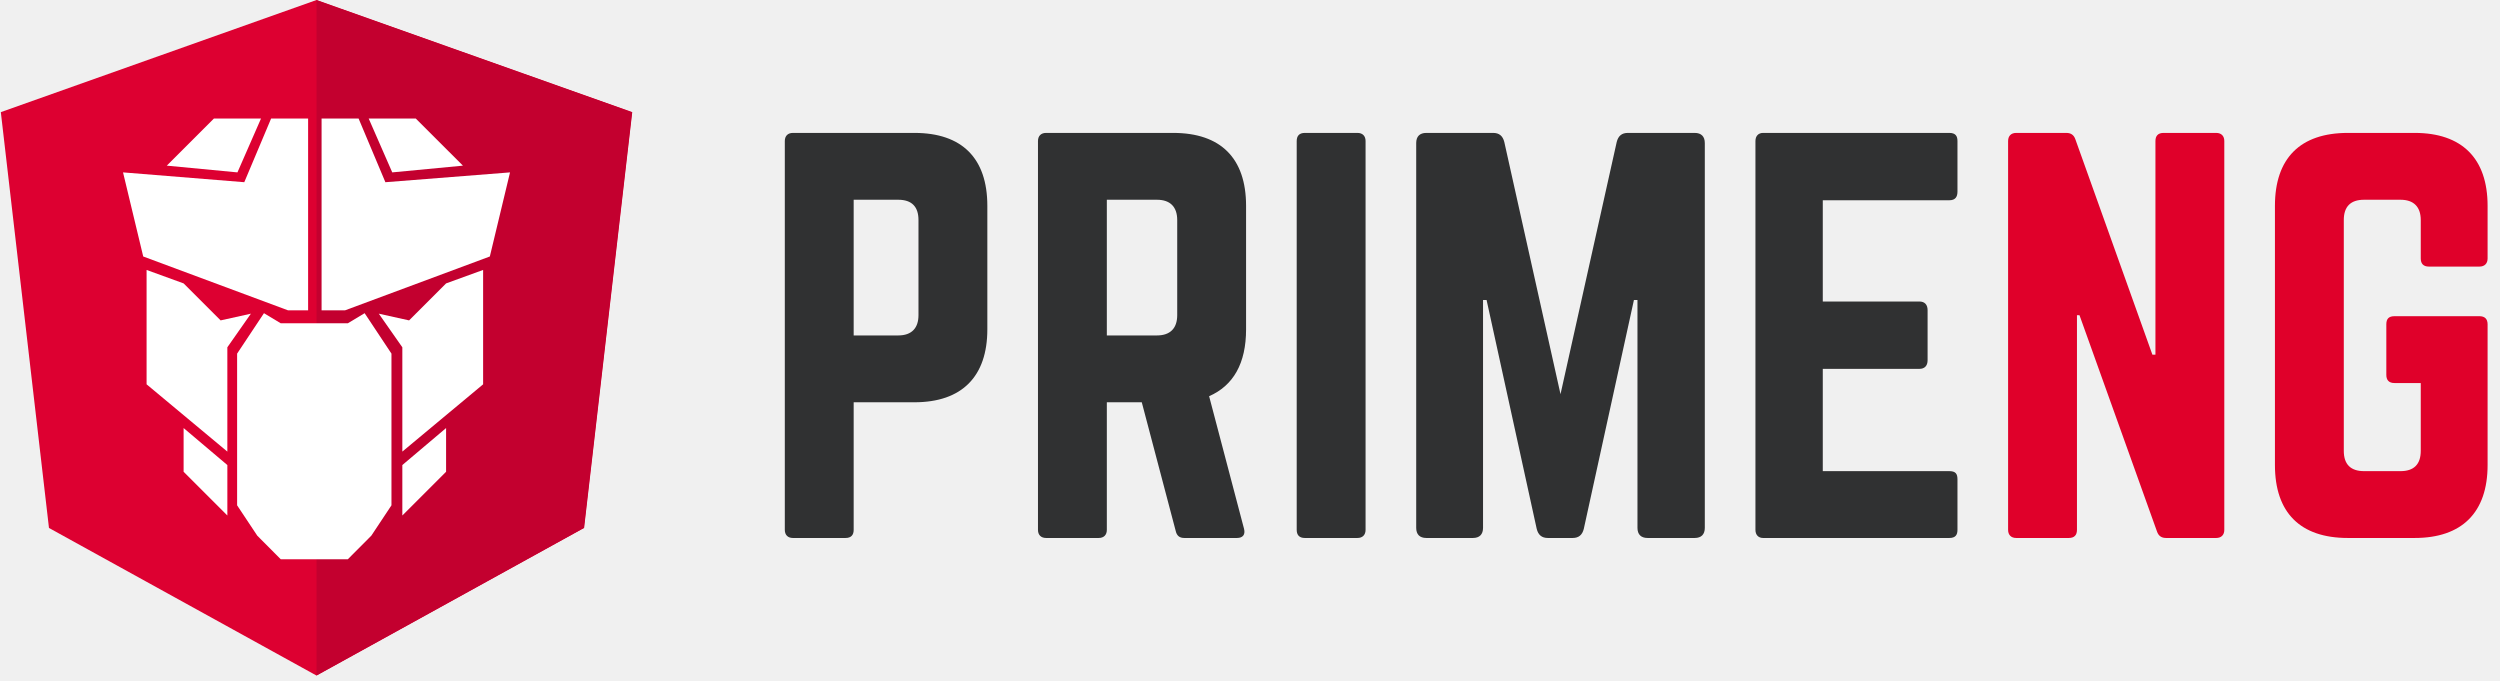
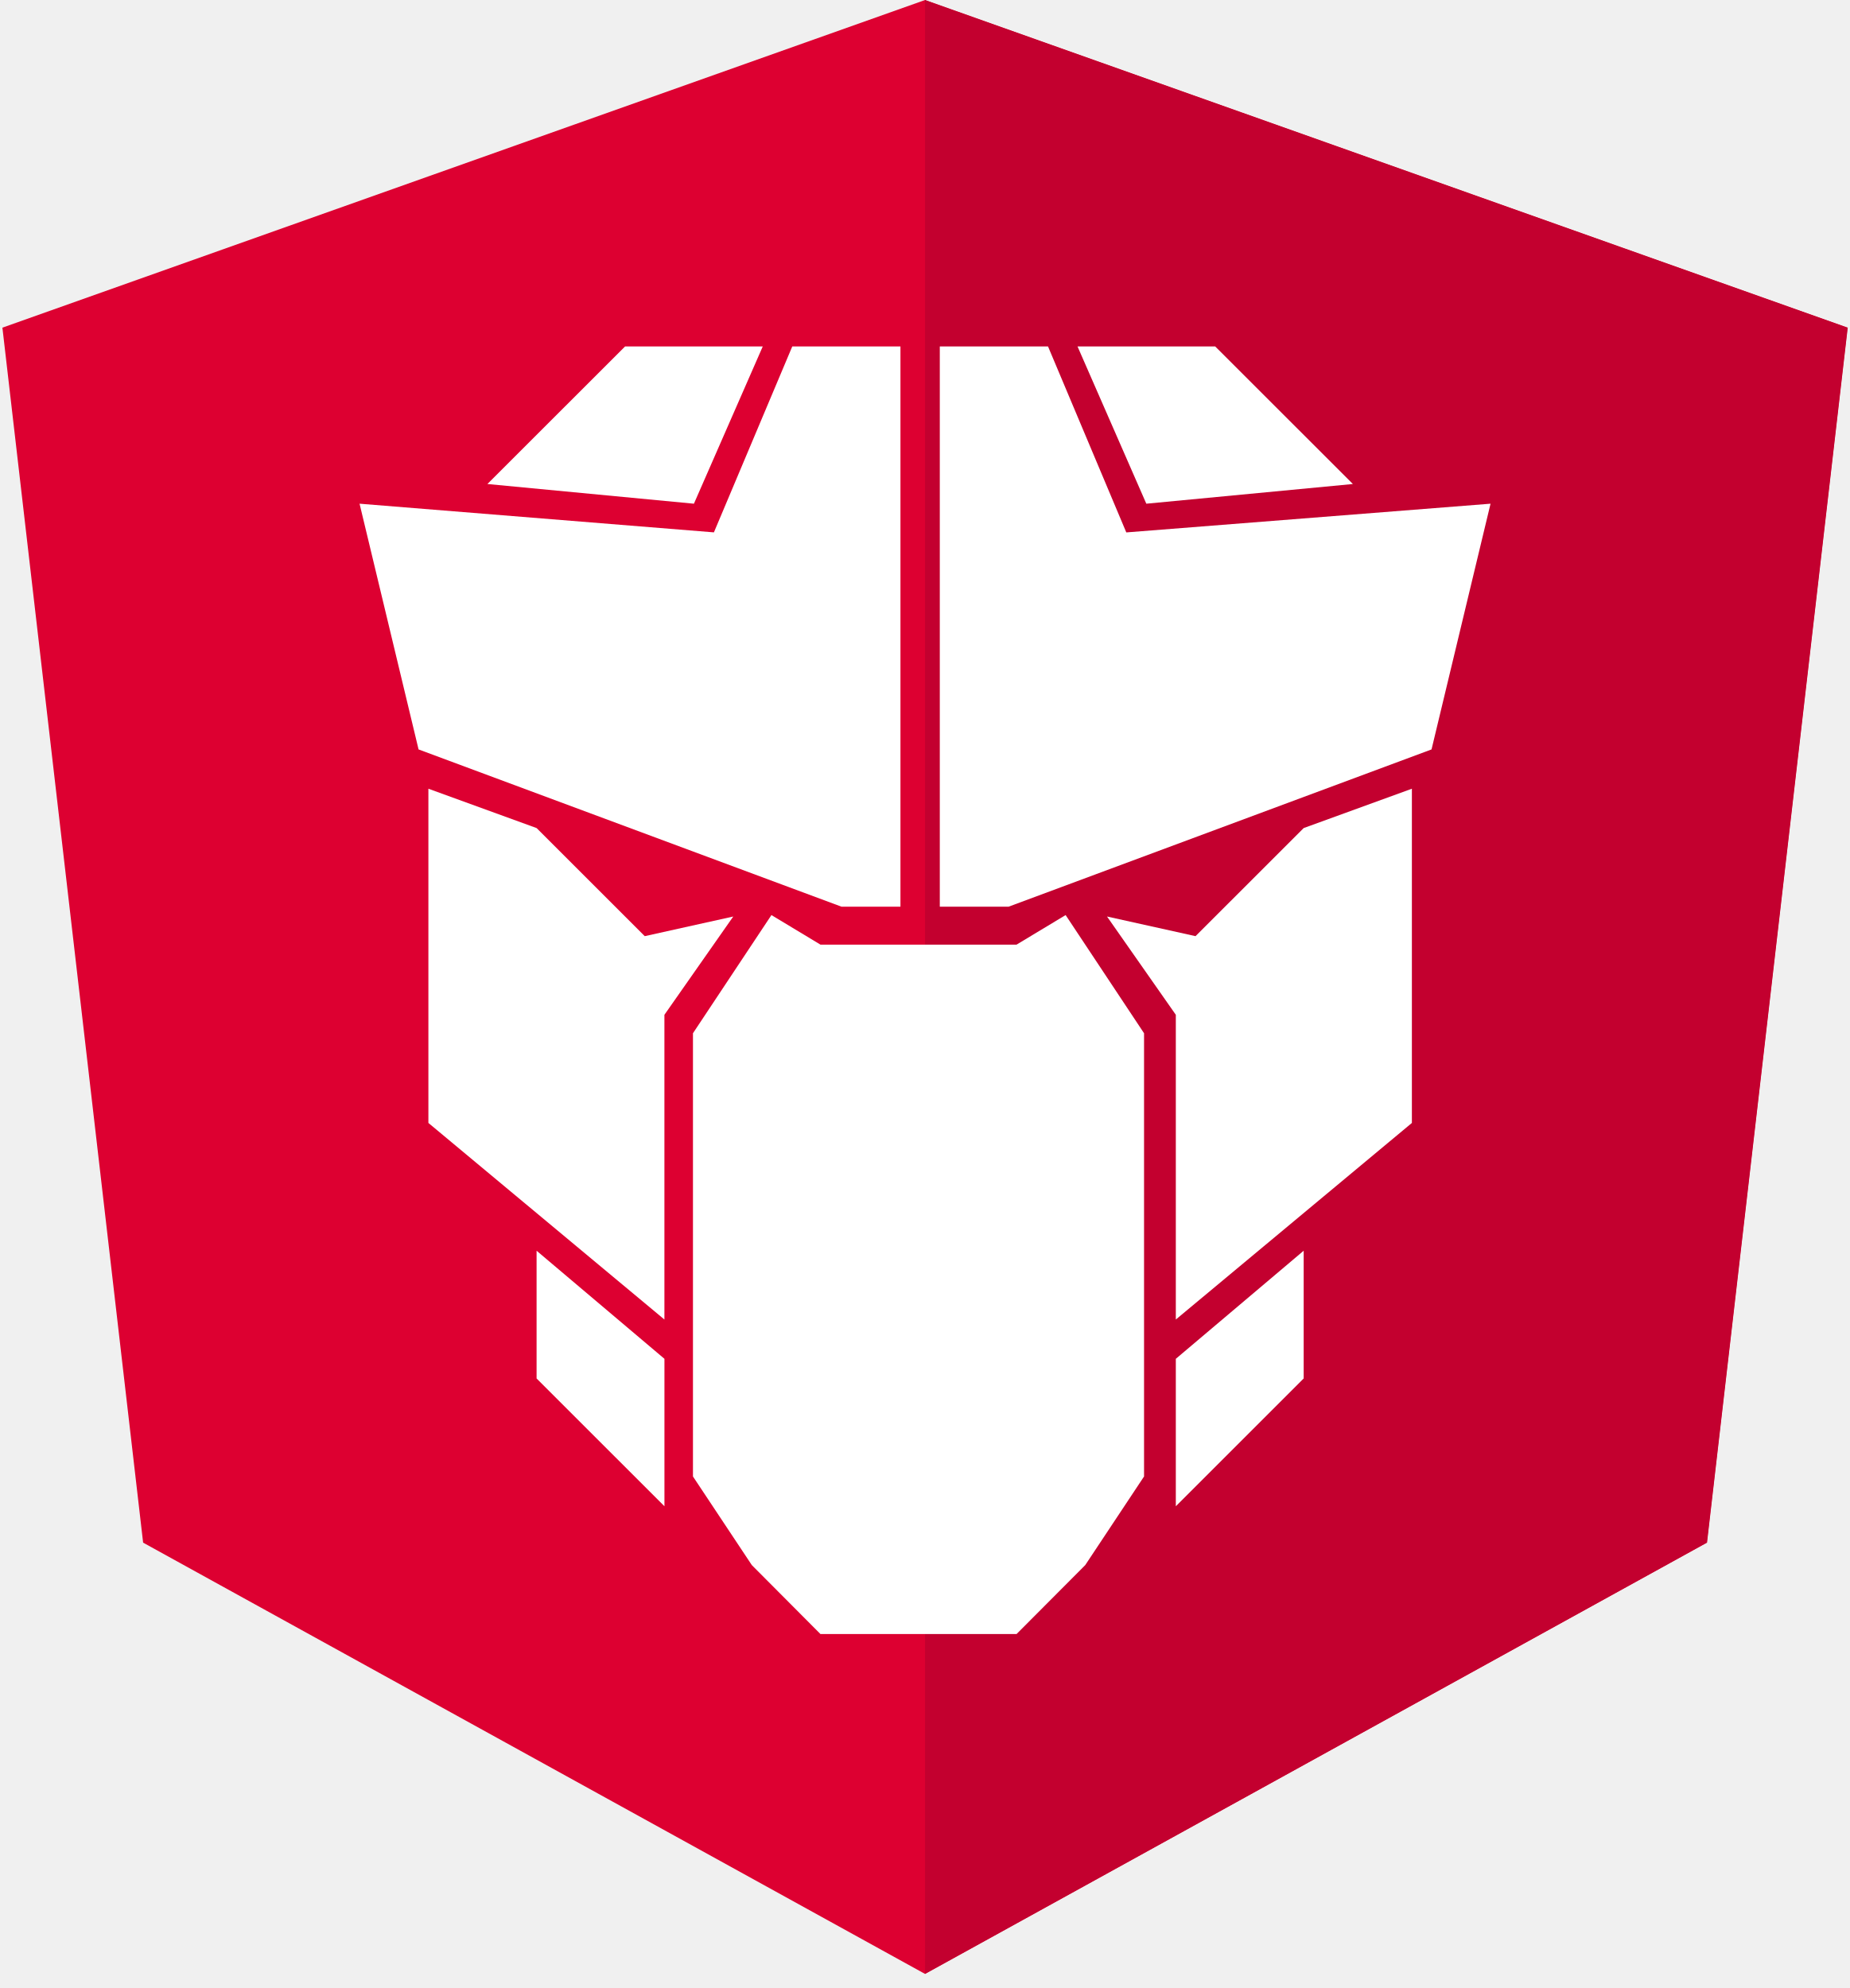
- <svg xmlns="http://www.w3.org/2000/svg" xmlns:xlink="http://www.w3.org/1999/xlink" width="158px" height="43px" viewBox="0 0 158 43" version="1.1">
+ <svg xmlns="http://www.w3.org/2000/svg" xmlns:xlink="http://www.w3.org/1999/xlink" width="40" height="43" viewBox="0 0 40 43" version="1.1">
  <defs>
    <polygon id="path-1" points="20.005 0 20.005 0 20.005 0 0.052 7.087 3.095 33.367 20.005 42.696 20.005 42.696 20.005 42.696 36.915 33.367 39.958 7.087" />
  </defs>
-   <g id="Page-1" stroke="none" stroke-width="1" fill="none" fill-rule="evenodd">
-     <g id="primeng-logo-horizontal">
-       <g>
-         <g id="PRIMENG" transform="translate(49.6, 8.4)" fill-rule="nonzero">
-           <path d="M3.84,25.6 C4.192,25.6 4.352,25.408 4.352,25.088 L4.352,17.024 L8.192,17.024 C11.2,17.024 12.8,15.392 12.8,12.416 L12.8,4.608 C12.8,1.6 11.2,0 8.192,0 L0.512,0 C0.192,0 -1.13686838e-13,0.192 -1.13686838e-13,0.512 L-1.13686838e-13,25.088 C-1.13686838e-13,25.408 0.192,25.6 0.512,25.6 L3.84,25.6 Z M7.168,12.8 L4.352,12.8 L4.352,4.224 L7.168,4.224 C8.032,4.224 8.448,4.672 8.448,5.504 L8.448,11.52 C8.448,12.32 8.032,12.8 7.168,12.8 Z M19.84,25.6 C20.16,25.6 20.352,25.408 20.352,25.088 L20.352,17.024 L22.56,17.024 L24.704,25.152 C24.768,25.44 24.928,25.6 25.248,25.6 L28.576,25.6 C28.928,25.6 29.12,25.408 29.024,25.024 L26.816,16.64 C28.352,15.968 29.152,14.56 29.152,12.416 L29.152,4.608 C29.152,1.6 27.552,0 24.544,0 L16.512,0 C16.192,0 16,0.192 16,0.512 L16,25.088 C16,25.408 16.192,25.6 16.512,25.6 L19.84,25.6 Z M23.52,12.8 L20.352,12.8 L20.352,4.224 L23.52,4.224 C24.352,4.224 24.8,4.672 24.8,5.504 L24.8,11.52 C24.8,12.352 24.352,12.8 23.52,12.8 Z M36.192,25.6 C36.512,25.6 36.704,25.408 36.704,25.088 L36.704,0.512 C36.704,0.192 36.512,0 36.192,0 L32.864,0 C32.512,0 32.352,0.192 32.352,0.512 L32.352,25.088 C32.352,25.408 32.512,25.6 32.864,25.6 L36.192,25.6 Z M43.488,25.6 C43.904,25.6 44.128,25.376 44.128,24.96 L44.128,10.56 L44.352,10.56 L47.52,25.024 C47.616,25.408 47.84,25.6 48.224,25.6 L49.792,25.6 C50.176,25.6 50.4,25.408 50.496,25.024 L53.664,10.56 L53.888,10.56 L53.888,24.96 C53.888,25.376 54.112,25.6 54.528,25.6 L57.504,25.6 C57.92,25.6 58.144,25.376 58.144,24.96 L58.144,0.64 C58.144,0.224 57.92,0 57.504,0 L53.28,0 C52.896,0 52.672,0.192 52.576,0.576 L49.024,16.512 L45.472,0.576 C45.376,0.192 45.152,0 44.768,0 L40.544,0 C40.128,0 39.904,0.224 39.904,0.64 L39.904,24.96 C39.904,25.376 40.128,25.6 40.544,25.6 L43.488,25.6 Z M73.6,25.6 C73.984,25.6 74.112,25.408 74.112,25.088 L74.112,21.888 C74.112,21.536 73.984,21.376 73.6,21.376 L65.6,21.376 L65.6,14.912 L71.712,14.912 C72.032,14.912 72.224,14.72 72.224,14.368 L72.224,11.2 C72.224,10.848 72.032,10.656 71.712,10.656 L65.6,10.656 L65.6,4.256 L73.6,4.256 C73.984,4.256 74.112,4.032 74.112,3.712 L74.112,0.512 C74.112,0.192 73.984,0 73.6,0 L61.824,0 C61.536,0 61.344,0.192 61.344,0.512 L61.344,25.088 C61.344,25.408 61.536,25.6 61.824,25.6 L73.6,25.6 Z" id="PRIME" fill="#303132" />
-           <path d="M81.152,25.6 C81.504,25.6 81.664,25.408 81.664,25.088 L81.664,11.52 L81.824,11.52 L86.72,25.184 C86.816,25.472 87.008,25.6 87.296,25.6 L90.464,25.6 C90.784,25.6 90.976,25.408 90.976,25.088 L90.976,0.512 C90.976,0.192 90.784,0 90.464,0 L87.136,0 C86.784,0 86.624,0.192 86.624,0.512 L86.624,14.016 L86.432,14.016 L81.568,0.416 C81.472,0.128 81.28,0 80.992,0 L77.824,0 C77.504,0 77.312,0.192 77.312,0.512 L77.312,25.088 C77.312,25.408 77.504,25.6 77.824,25.6 L81.152,25.6 Z M103.008,25.6 C105.984,25.6 107.616,24 107.616,20.992 L107.616,12.096 C107.616,11.744 107.424,11.584 107.104,11.584 L101.728,11.584 C101.376,11.584 101.216,11.744 101.216,12.096 L101.216,15.296 C101.216,15.616 101.376,15.808 101.728,15.808 L103.392,15.808 L103.392,20.096 C103.392,20.96 102.944,21.376 102.112,21.376 L99.808,21.376 C98.976,21.376 98.528,20.96 98.528,20.096 L98.528,5.504 C98.528,4.672 98.944,4.224 99.808,4.224 L102.112,4.224 C102.944,4.224 103.392,4.672 103.392,5.504 L103.392,7.936 C103.392,8.256 103.552,8.448 103.904,8.448 L107.104,8.448 C107.424,8.448 107.616,8.256 107.616,7.936 L107.616,4.608 C107.616,1.6 105.984,0 103.008,0 L98.784,0 C95.776,0 94.176,1.6 94.176,4.608 L94.176,20.992 C94.176,24 95.776,25.6 98.784,25.6 L103.008,25.6 Z" id="NG" fill="#E0002A" />
-         </g>
-         <g id="icon-primeng">
-           <g id="angular-back">
-             <mask id="mask-2" fill="white">
-               <use xlink:href="#path-1" />
-             </mask>
-             <use id="Shape" fill="#DD0031" fill-rule="nonzero" xlink:href="#path-1" />
-             <polygon id="Shape-path" fill="#C3002F" mask="url(#mask-2)" points="20.005 0 20.005 4.739 20.005 4.718 20.005 26.343 20.005 26.343 20.005 42.696 20.005 42.696 36.915 33.367 39.958 7.087" />
-           </g>
-           <g id="head" transform="translate(7.77568, 7.492928)" fill="#FFFFFF">
-             <polygon id="chick-right" fill-rule="nonzero" points="18.078 12.756 16.164 12.331 17.652 14.457 17.652 21.048 22.757 16.796 22.757 9.567 20.417 10.418" />
-             <polygon id="chick-left" fill-rule="nonzero" transform="translate(4.78527, 15.30746) scale(-1, 1) translate(-4.78527, -15.30746) " points="3.403 12.756 1.489 12.331 2.978 14.457 2.978 21.048 8.082 16.796 8.082 9.567 5.742 10.418" />
-             <polygon id="mask" points="7.21 14.856 8.907 12.3 9.967 12.939 14.208 12.939 15.269 12.3 16.965 14.856 16.965 24.443 15.693 26.36 14.208 27.851 9.967 27.851 8.483 26.36 7.21 24.443" />
-             <polygon id="bottom-chick-right" fill-rule="nonzero" points="17.652 25.087 20.417 22.323 20.417 19.56 17.652 21.898" />
-             <polygon id="bottom-chick-left" fill-rule="nonzero" transform="translate(5.210627, 22.32338) scale(-1, 1) translate(-5.210627, -22.32338) " points="3.828 25.087 6.593 22.323 6.593 19.56 3.828 21.898" />
-             <path d="M12.548,12.118 L12.548,0 L14.888,0 L16.581,4.023 L24.458,3.402 L23.182,8.717 L14.037,12.118 L12.548,12.118 Z M11.697,0 L11.697,12.118 L10.421,12.118 L1.276,8.717 L0,3.402 L7.663,4.022 L9.358,0 L11.697,0 Z" />
-             <polygon id="ear-right" fill-rule="nonzero" points="17.014 3.402 21.481 2.976 18.503 0 15.526 0" />
-             <polygon id="ear-left" fill-rule="nonzero" transform="translate(5.742324, 1.700829) scale(-1, 1) translate(-5.742324, -1.700829) " points="4.254 3.402 8.72 2.976 5.742 0 2.765 0" />
-           </g>
-         </g>
-       </g>
+   <g id="icon-primeng" stroke="none" stroke-width="1" fill="none" fill-rule="evenodd">
+     <g id="angular-back">
+       <mask id="mask-2" fill="white">
+         <use xlink:href="#path-1" />
+       </mask>
+       <use id="Shape" fill="#DD0031" fill-rule="nonzero" xlink:href="#path-1" />
+       <polygon id="Shape-path" fill="#C3002F" mask="url(#mask-2)" points="20.005 0 20.005 4.739 20.005 4.718 20.005 26.343 20.005 26.343 20.005 42.696 20.005 42.696 36.915 33.367 39.958 7.087" />
+     </g>
+     <g id="head" transform="translate(7.77568, 7.492928)" fill="#FFFFFF">
+       <polygon id="chick-right" fill-rule="nonzero" points="18.078 12.756 16.164 12.331 17.652 14.457 17.652 21.048 22.757 16.796 22.757 9.567 20.417 10.418" />
+       <polygon id="chick-left" fill-rule="nonzero" transform="translate(4.78527, 15.30746) scale(-1, 1) translate(-4.78527, -15.30746) " points="3.403 12.756 1.489 12.331 2.978 14.457 2.978 21.048 8.082 16.796 8.082 9.567 5.742 10.418" />
+       <polygon id="mask" points="7.21 14.856 8.907 12.3 9.967 12.939 14.208 12.939 15.269 12.3 16.965 14.856 16.965 24.443 15.693 26.36 14.208 27.851 9.967 27.851 8.483 26.36 7.21 24.443" />
+       <polygon id="bottom-chick-right" fill-rule="nonzero" points="17.652 25.087 20.417 22.323 20.417 19.56 17.652 21.898" />
+       <polygon id="bottom-chick-left" fill-rule="nonzero" transform="translate(5.210627, 22.32338) scale(-1, 1) translate(-5.210627, -22.32338) " points="3.828 25.087 6.593 22.323 6.593 19.56 3.828 21.898" />
+       <path d="M12.548,12.118 L12.548,0 L14.888,0 L16.581,4.023 L24.458,3.402 L23.182,8.717 L14.037,12.118 L12.548,12.118 Z M11.697,0 L11.697,12.118 L10.421,12.118 L1.276,8.717 L0,3.402 L7.663,4.022 L9.358,0 L11.697,0 Z" />
+       <polygon id="ear-right" fill-rule="nonzero" points="17.014 3.402 21.481 2.976 18.503 0 15.526 0" />
+       <polygon id="ear-left" fill-rule="nonzero" transform="translate(5.742324, 1.700829) scale(-1, 1) translate(-5.742324, -1.700829) " points="4.254 3.402 8.72 2.976 5.742 0 2.765 0" />
    </g>
  </g>
</svg>
